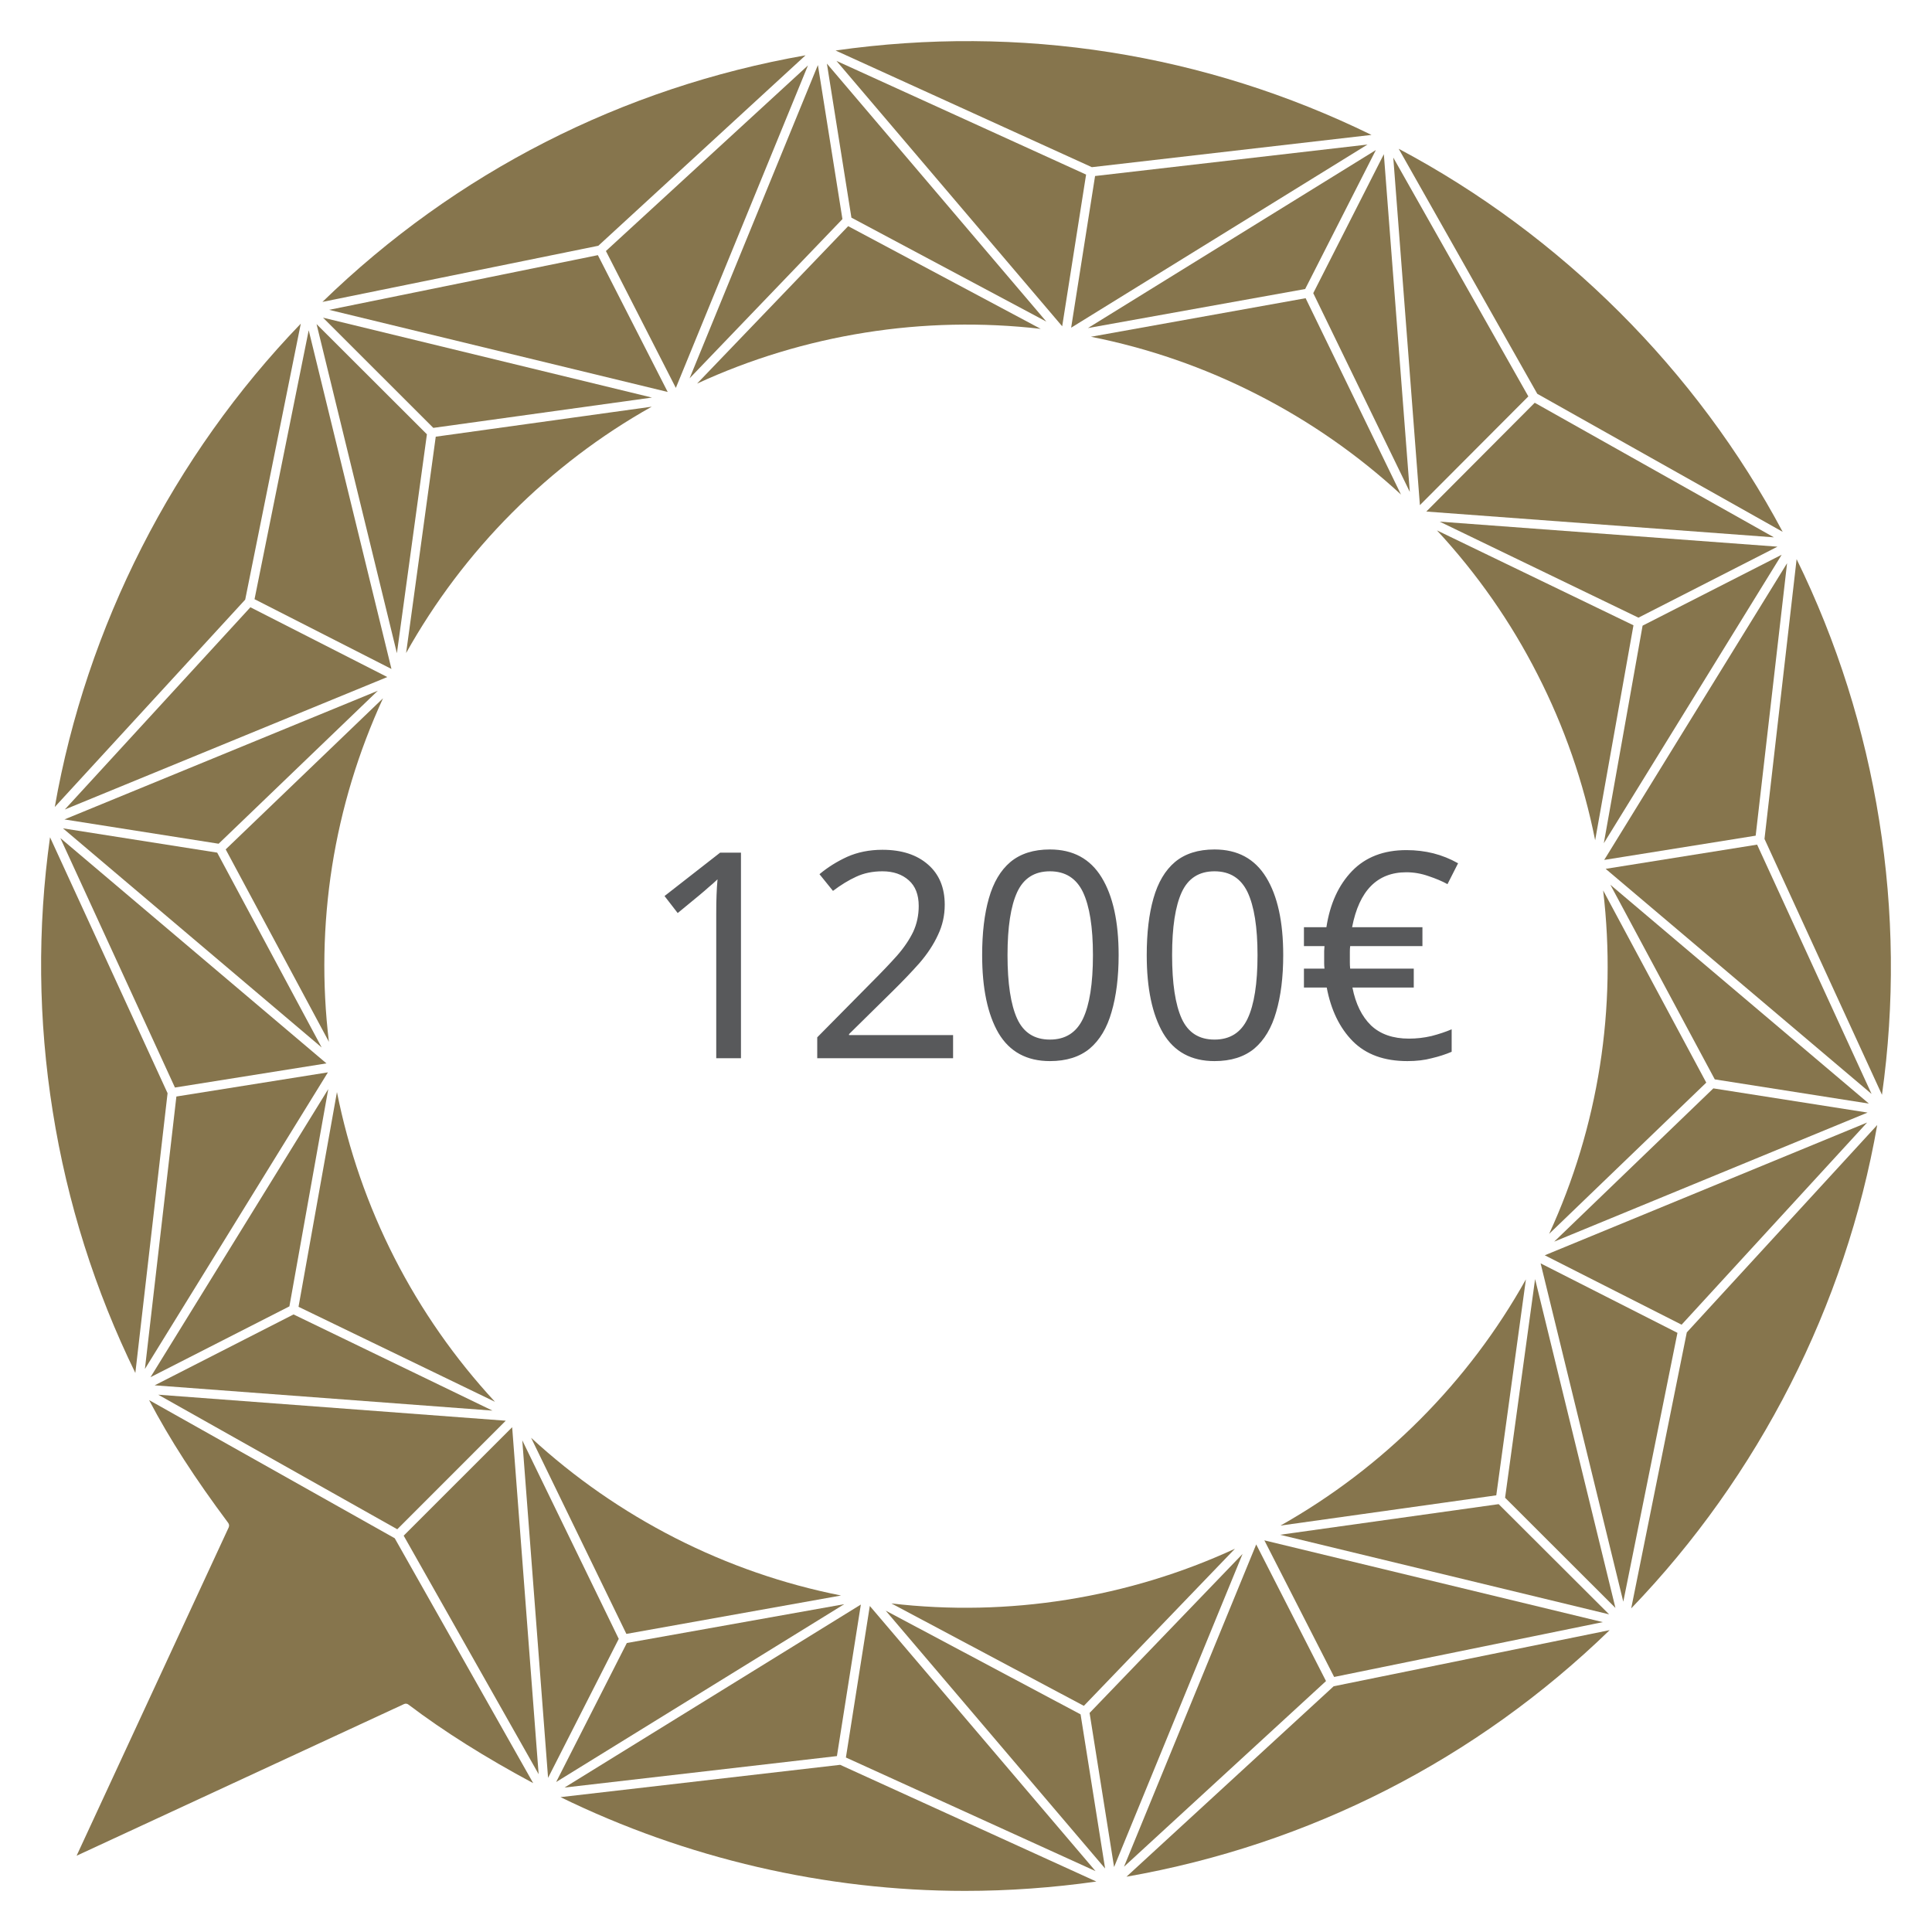
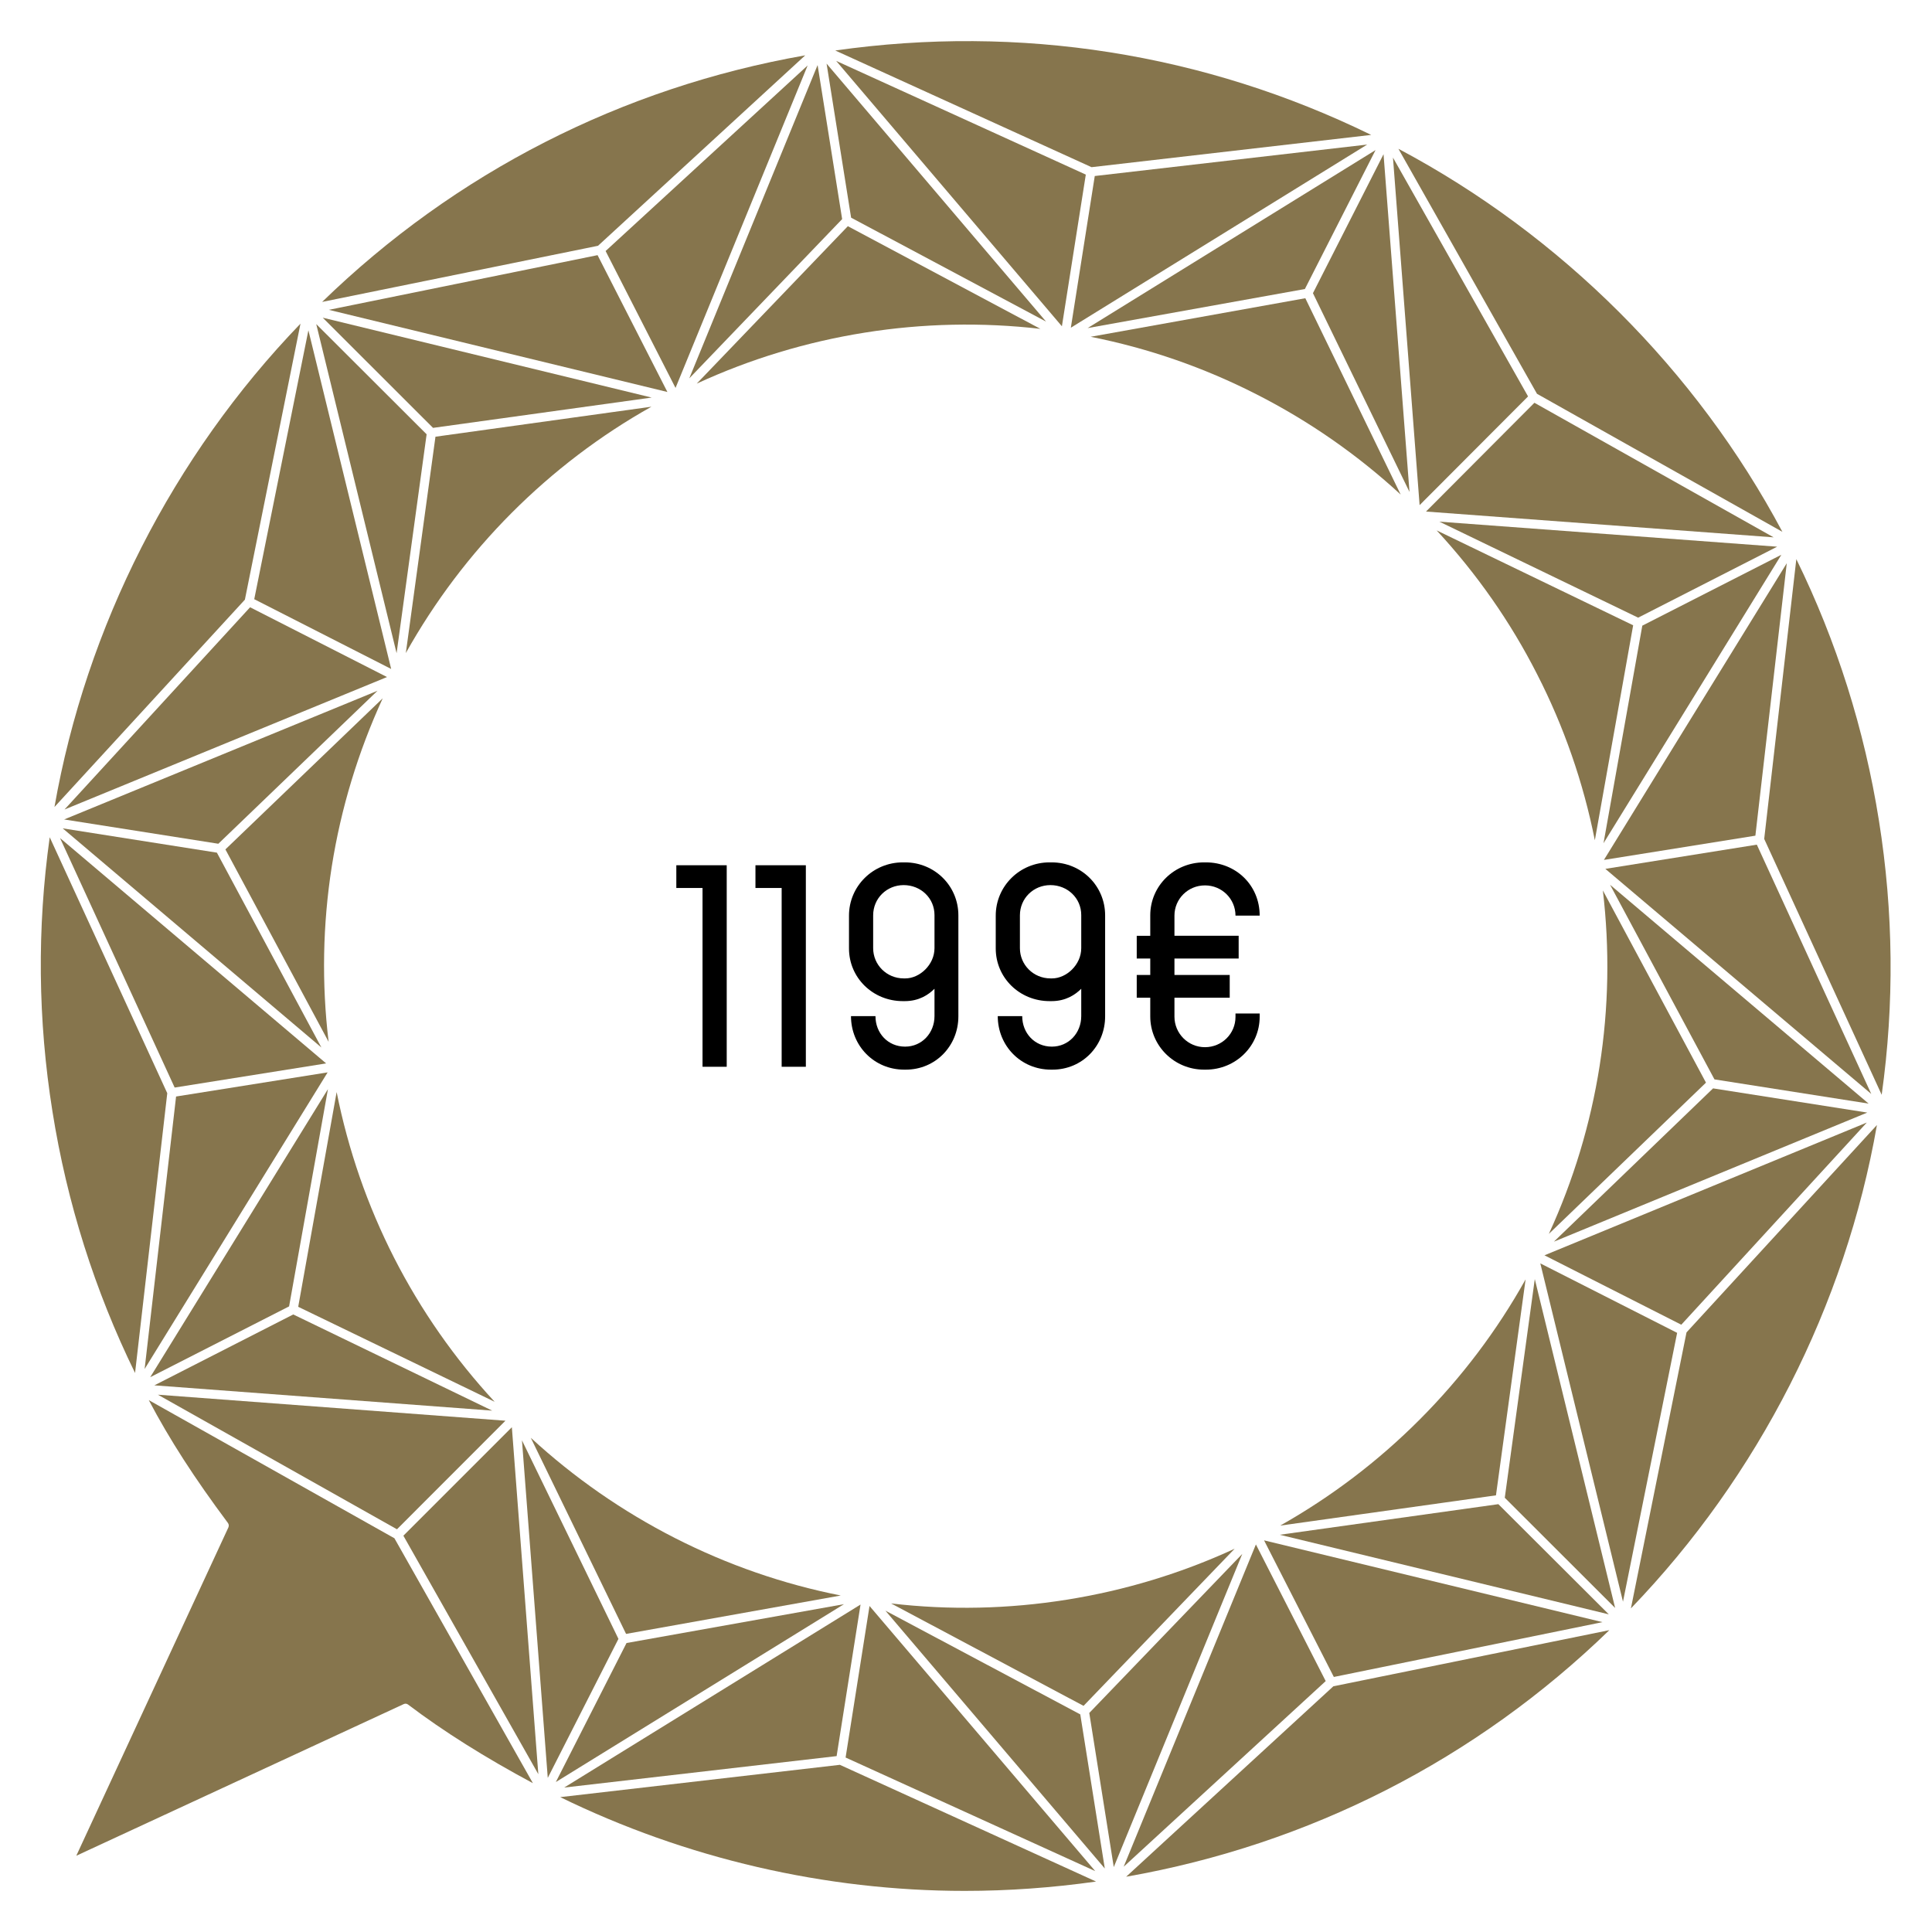
<svg xmlns="http://www.w3.org/2000/svg" version="1.1" id="Layer_1" x="0px" y="0px" width="94px" height="94px" viewBox="0 0 94 94" enable-background="new 0 0 94 94" xml:space="preserve">
  <g>
    <g>
-       <path fill="#86754D" d="M24.082,68.203l-9.546-4.616l-0.011-0.008l1.869-10.445c0.562,2.815,1.501,5.524,2.8,8.071    C20.497,63.754,22.137,66.1,24.082,68.203" />
-       <polygon fill="#86754D" points="24.919,69.44 26.207,86.322 19.641,74.717   " />
-       <path fill="#86754D" d="M30.476,79.496l-4.636-9.542c2.103,1.938,4.459,3.575,7.014,4.878c2.558,1.302,5.267,2.243,8.067,2.796    l-10.442,1.868H30.476z" />
-       <polygon fill="#86754D" points="25.411,70.078 30.105,79.738 26.666,86.501   " />
-       <polygon fill="#86754D" points="41.076,78.05 27.059,86.703 30.498,79.939   " />
-       <polygon fill="#86754D" points="41.884,78.068 40.728,85.39 40.72,85.441 27.466,86.972   " />
-       <path fill="#86754D" d="M53.342,91.545c-2.118,0.3-4.265,0.455-6.39,0.455c-6.78,0-13.566-1.575-19.681-4.562l13.606-1.572    L53.342,91.545z" />
-       <polygon fill="#86754D" points="42.32,78.137 53.302,91.038 41.157,85.51   " />
-       <polygon fill="#86754D" points="53.768,90.91 43.094,78.365 52.575,83.411   " />
-       <path fill="#86754D" d="M51.911,77.833c2.837-0.451,5.583-1.285,8.174-2.48l-7.351,7.644l-9.363-4.983    C46.204,78.347,49.084,78.285,51.911,77.833" />
-       <polygon fill="#86754D" points="60.456,75.606 54.205,90.84 53.013,83.342   " />
-       <polygon fill="#86754D" points="64.515,81.79 64.515,81.792 54.693,90.818 54.689,90.818 61.12,75.143   " />
-       <path fill="#86754D" d="M54.807,91.31l10.083-9.267h0.004l13.423-2.73C71.83,85.606,63.729,89.743,54.807,91.31" />
-       <polygon fill="#86754D" points="77.982,78.923 64.912,81.591 61.517,74.945   " />
-       <polygon fill="#86754D" points="78.29,78.545 62.28,74.673 72.916,73.183   " />
-       <path fill="#86754D" d="M74.242,62.246l-1.442,10.508l-10.498,1.472c2.485-1.402,4.769-3.135,6.791-5.164    C71.118,67.032,72.846,64.745,74.242,62.246" />
-       <polygon fill="#86754D" points="74.689,62.231 78.598,78.233 73.229,72.871   " />
-       <polygon fill="#86754D" points="81.615,64.849 78.98,77.929 74.958,61.468   " />
-       <polygon fill="#86754D" points="90.843,54.616 81.817,64.452 75.159,61.075   " />
-       <path fill="#86754D" d="M82.07,64.827l9.265-10.09c-1.535,8.776-5.76,17.074-11.97,23.518L82.07,64.827z" />
-       <polygon fill="#86754D" points="90.865,54.132 75.618,60.411 83.362,52.954   " />
-       <path fill="#86754D" d="M78,43.323l5.017,9.351l-0.007,0.007l-7.638,7.352c1.196-2.603,2.025-5.344,2.47-8.17    C78.286,49.041,78.337,46.175,78,43.323" />
-       <polygon fill="#86754D" points="90.931,53.695 83.436,52.517 83.432,52.517 78.352,43.048   " />
-       <polygon fill="#86754D" points="91.06,53.225 78.122,42.273 85.491,41.095   " />
-       <path fill="#86754D" d="M91.566,53.266l-5.716-12.449l1.563-13.612c1.964,4.008,3.314,8.283,4.02,12.724    C92.142,44.365,92.187,48.847,91.566,53.266" />
-       <polygon fill="#86754D" points="78.051,41.836 78.14,41.697 81.645,36.005 86.949,27.402 85.421,40.659 78.158,41.822   " />
-       <polygon fill="#86754D" points="86.685,26.991 86.578,27.167 78.033,41.026 79.919,30.441   " />
-       <path fill="#86754D" d="M69.914,25.806l9.561,4.617l-1.864,10.459c-0.562-2.815-1.502-5.523-2.805-8.07    C73.507,30.257,71.863,27.909,69.914,25.806" />
-       <polygon fill="#86754D" points="86.482,26.598 79.717,30.052 70.047,25.38   " />
-       <polygon fill="#86754D" points="86.31,26.144 69.396,24.889 74.671,19.596   " />
-       <path fill="#86754D" d="M68.053,7.239c7.906,4.198,14.494,10.772,18.682,18.637l-11.94-6.716L68.053,7.239z" />
-       <polygon fill="#86754D" points="74.359,19.288 69.084,24.577 67.789,7.668 74.359,19.284   " />
-       <polygon fill="#86754D" points="68.593,23.934 63.895,14.263 67.33,7.503   " />
-       <path fill="#86754D" d="M68.164,24.062c-2.103-1.938-4.46-3.578-7.014-4.877c-2.562-1.307-5.271-2.246-8.071-2.8l10.445-1.876    L68.164,24.062z" />
-       <polygon fill="#86754D" points="66.941,7.301 63.502,14.062 52.932,15.962   " />
-       <polygon fill="#86754D" points="66.534,7.033 52.116,15.944 53.28,8.564   " />
-       <path fill="#86754D" d="M40.654,2.457c8.971-1.277,17.955,0.136,26.075,4.107l-13.606,1.57L40.654,2.457z" />
-       <polygon fill="#86754D" points="52.843,8.494 51.68,15.875 40.698,2.963   " />
-       <polygon fill="#86754D" points="50.909,15.647 41.425,10.59 40.232,3.095   " />
-       <path fill="#86754D" d="M41.267,11.004L50.634,16c-2.834-0.327-5.718-0.268-8.541,0.183c-2.841,0.452-5.583,1.285-8.178,2.481    L41.267,11.004z" />
-       <polygon fill="#86754D" points="40.988,10.66 33.552,18.407 39.718,3.349 39.795,3.165   " />
-       <polygon fill="#86754D" points="29.481,12.212 39.311,3.183 32.884,18.869 32.88,18.869 29.481,12.215   " />
-       <path fill="#86754D" d="M39.193,2.691L29.11,11.958h-0.004l-13.418,2.731C22.17,8.395,30.27,4.258,39.193,2.691" />
-       <polygon fill="#86754D" points="32.487,19.071 16.014,15.075 29.089,12.414   " />
-       <polygon fill="#86754D" points="31.72,19.343 21.083,20.818 15.717,15.456   " />
-       <path fill="#86754D" d="M31.709,19.787c-2.492,1.398-4.772,3.134-6.801,5.167c-2.023,2.029-3.751,4.319-5.149,6.819l1.442-10.526    L31.709,19.787z" />
-       <polygon fill="#86754D" points="20.771,21.13 19.311,31.781 15.402,15.769   " />
-       <polygon fill="#86754D" points="15.02,16.069 19.046,32.548 12.384,29.153   " />
-       <path fill="#86754D" d="M14.635,15.746L11.93,29.175L2.665,39.264C4.203,30.489,8.424,22.19,14.635,15.746" />
-       <polygon fill="#86754D" points="12.183,29.546 18.844,32.941 3.154,39.385   " />
-       <polygon fill="#86754D" points="18.382,33.608 10.637,41.051 3.135,39.869   " />
-       <path fill="#86754D" d="M18.635,33.975c-1.196,2.606-2.03,5.344-2.478,8.177c-0.444,2.83-0.496,5.704-0.154,8.537l-5.022-9.363    L18.635,33.975z" />
-       <polygon fill="#86754D" points="10.567,41.484 15.651,50.964 3.065,40.303   " />
-       <polygon fill="#86754D" points="15.883,51.738 8.512,52.913 2.937,40.776   " />
-       <path fill="#86754D" d="M2.434,40.736l5.719,12.453L6.585,66.8c-1.959-4.007-3.314-8.283-4.019-12.724    C1.858,49.639,1.814,45.15,2.434,40.736" />
-       <polygon fill="#86754D" points="15.952,52.179 7.051,66.606 8.582,53.35 15.952,52.175   " />
-       <polygon fill="#86754D" points="24.607,69.124 19.329,74.405 7.698,67.858   " />
-       <polygon fill="#86754D" points="23.96,68.632 7.525,67.402 14.282,63.953   " />
-       <polygon fill="#86754D" points="15.971,52.99 14.081,63.56 7.323,67.006   " />
-       <path fill="#86754D" d="M25.943,86.758c-2.308-1.236-4.349-2.518-6.067-3.82c-0.062-0.052-0.151-0.063-0.224-0.025L3.727,90.289    l7.399-15.972c0.033-0.074,0.026-0.159-0.025-0.224c-1.623-2.176-2.831-4.044-3.847-5.972l11.951,6.721L25.943,86.758z" />
+       <path d="M32.906,42.098h2.452v9.805h-1.177v-8.699h-1.275V42.098z" />
+       <path d="M36.756,42.098h2.452v9.805h-1.177v-8.699h-1.275V42.098z" />
+       <path d="M45.467,48.107c-0.294,0.294-0.756,0.602-1.443,0.602h-0.098c-1.457,0-2.619-1.134-2.619-2.563v-1.597    c0-1.429,1.163-2.591,2.619-2.591h0.098c1.457,0,2.605,1.148,2.605,2.577v4.917c0,1.429-1.106,2.591-2.563,2.591h-0.07    c-1.471,0-2.592-1.163-2.592-2.605h1.191c0,0.827,0.602,1.485,1.443,1.485c0.812,0,1.429-0.658,1.429-1.485V48.107z     M45.467,46.132v-1.611c0-0.827-0.672-1.457-1.499-1.457c-0.826,0-1.485,0.645-1.485,1.471v1.597c0,0.812,0.659,1.471,1.485,1.471    h0.084C44.739,47.603,45.467,46.945,45.467,46.132z" />
+       <path d="M52.607,48.107c-0.294,0.294-0.756,0.602-1.443,0.602h-0.098c-1.457,0-2.619-1.134-2.619-2.563v-1.597    c0-1.429,1.163-2.591,2.619-2.591h0.098c1.457,0,2.605,1.148,2.605,2.577v4.917c0,1.429-1.106,2.591-2.563,2.591h-0.07    c-1.471,0-2.591-1.163-2.591-2.605h1.19c0,0.827,0.603,1.485,1.443,1.485c0.812,0,1.429-0.658,1.429-1.485V48.107z M52.607,46.132    v-1.611c0-0.827-0.672-1.457-1.499-1.457c-0.826,0-1.485,0.645-1.485,1.471v1.597c0,0.812,0.659,1.471,1.485,1.471h0.084    C51.879,47.603,52.607,46.945,52.607,46.132z" />
+       <path d="M60.266,46.636h-3.124v0.799h2.689v1.106h-2.689v0.924c0,0.812,0.658,1.485,1.485,1.485c0.826,0,1.485-0.658,1.485-1.471    v-0.168h1.177v0.154c0,1.429-1.163,2.578-2.62,2.578h-0.084c-1.457,0-2.62-1.163-2.62-2.591v-0.911h-0.658v-1.106h0.658v-0.799    h-0.658V45.53h0.658v-0.995c0-1.429,1.163-2.577,2.62-2.577h0.084c1.457,0,2.62,1.106,2.62,2.591h-1.177    c0-0.812-0.659-1.471-1.485-1.471c-0.827,0-1.485,0.658-1.485,1.471v0.98h3.124V46.636z" />
    </g>
-     <text transform="matrix(1 0 0 1 31.0825 51.4863)" fill="#58595B" font-family="'Decima'" font-size="14">1200€</text>
+     <g>
+       <path fill="#86754D" d="M24.067,68.203l-9.546-4.616l-0.011-0.008l1.869-10.445c0.562,2.815,1.501,5.524,2.8,8.071    C20.482,63.755,22.122,66.101,24.067,68.203" />
+       <polygon fill="#86754D" points="24.904,69.441 26.192,86.322 19.626,74.718   " />
+       <path fill="#86754D" d="M30.461,79.496l-4.636-9.542c2.103,1.938,4.459,3.575,7.014,4.878c2.558,1.302,5.267,2.243,8.067,2.796    l-10.442,1.868H30.461z" />
+       <polygon fill="#86754D" points="25.396,70.078 30.09,79.738 26.651,86.502   " />
+       <polygon fill="#86754D" points="41.062,78.05 27.044,86.704 30.483,79.94   " />
+       <polygon fill="#86754D" points="41.869,78.068 40.713,85.391 40.706,85.442 27.451,86.972   " />
+       <path fill="#86754D" d="M53.328,91.545C51.21,91.846,49.062,92,46.938,92c-6.78,0-13.566-1.575-19.681-4.562l13.606-1.572    L53.328,91.545z" />
+       <polygon fill="#86754D" points="42.306,78.138 53.288,91.038 41.142,85.511   " />
+       <polygon fill="#86754D" points="53.753,90.91 43.08,78.366 52.56,83.412   " />
+       <path fill="#86754D" d="M51.896,77.833c2.837-0.451,5.583-1.285,8.174-2.48l-7.351,7.644l-9.363-4.983    C46.189,78.348,49.07,78.285,51.896,77.833" />
+       <polygon fill="#86754D" points="60.441,75.606 54.19,90.841 52.998,83.343   " />
+       <polygon fill="#86754D" points="64.5,81.79 64.5,81.793 54.678,90.818 54.674,90.818 61.105,75.144   " />
+       <path fill="#86754D" d="M54.792,91.311l10.083-9.267h0.004l13.423-2.73C71.815,85.607,63.715,89.743,54.792,91.311" />
+       <polygon fill="#86754D" points="77.967,78.924 64.897,81.591 61.502,74.945   " />
+       <polygon fill="#86754D" points="78.275,78.545 62.265,74.673 72.901,73.184   " />
+       <path fill="#86754D" d="M74.227,62.247l-1.442,10.508l-10.498,1.472c2.485-1.402,4.769-3.135,6.791-5.164    C71.104,67.032,72.832,64.746,74.227,62.247" />
+       <polygon fill="#86754D" points="74.674,62.232 78.583,78.234 73.214,72.872   " />
+       <polygon fill="#86754D" points="81.6,64.849 78.965,77.929 74.943,61.469   " />
+       <polygon fill="#86754D" points="90.828,54.617 81.802,64.453 75.145,61.076   " />
+       <path fill="#86754D" d="M82.056,64.827l9.265-10.09c-1.535,8.776-5.76,17.074-11.97,23.518L82.056,64.827z" />
+       <polygon fill="#86754D" points="90.851,54.132 75.604,60.412 83.348,52.954   " />
+       <path fill="#86754D" d="M77.986,43.324l5.017,9.351l-0.007,0.007l-7.638,7.352c1.196-2.603,2.025-5.344,2.47-8.17    C78.271,49.042,78.323,46.175,77.986,43.324" />
+       <polygon fill="#86754D" points="90.916,53.695 83.421,52.518 83.417,52.518 78.337,43.048   " />
+       <polygon fill="#86754D" points="91.045,53.225 78.107,42.274 85.477,41.096   " />
+       <path fill="#86754D" d="M91.552,53.266l-5.716-12.449l1.563-13.612c1.964,4.008,3.314,8.283,4.02,12.724    C92.127,44.366,92.172,48.847,91.552,53.266" />
+       <polygon fill="#86754D" points="78.037,41.837 78.125,41.698 81.63,36.005 86.934,27.403 85.407,40.659 78.143,41.822   " />
+       <polygon fill="#86754D" points="86.67,26.992 86.563,27.167 78.018,41.026 79.905,30.441   " />
+       <path fill="#86754D" d="M69.899,25.806l9.561,4.617l-1.864,10.459c-0.562-2.815-1.502-5.523-2.805-8.07    C73.493,30.258,71.848,27.91,69.899,25.806" />
+       <polygon fill="#86754D" points="86.467,26.599 79.703,30.052 70.032,25.381   " />
+       <polygon fill="#86754D" points="86.295,26.144 69.382,24.889 74.656,19.597   " />
+       <path fill="#86754D" d="M68.039,7.239c7.906,4.198,14.494,10.772,18.682,18.637l-11.94-6.716L68.039,7.239z" />
+       <polygon fill="#86754D" points="74.345,19.289 69.07,24.577 67.774,7.668 74.345,19.285   " />
+       <polygon fill="#86754D" points="68.578,23.935 63.88,14.264 67.315,7.503   " />
+       <path fill="#86754D" d="M68.149,24.063c-2.103-1.938-4.46-3.578-7.014-4.877c-2.562-1.307-5.271-2.246-8.071-2.8l10.445-1.876    L68.149,24.063z" />
+       <polygon fill="#86754D" points="66.926,7.302 63.488,14.062 52.917,15.963   " />
+       <polygon fill="#86754D" points="66.519,7.034 52.101,15.945 53.265,8.564   " />
+       <path fill="#86754D" d="M40.639,2.457C49.61,1.18,58.594,2.593,66.714,6.564l-13.606,1.57L40.639,2.457z" />
+       <polygon fill="#86754D" points="52.829,8.495 51.666,15.875 40.684,2.963   " />
+       <polygon fill="#86754D" points="50.895,15.647 41.41,10.59 40.217,3.096   " />
+       <path fill="#86754D" d="M41.252,11.005L50.619,16c-2.834-0.327-5.718-0.268-8.541,0.183c-2.841,0.452-5.583,1.285-8.178,2.481    L41.252,11.005z" />
+       <polygon fill="#86754D" points="40.974,10.66 33.537,18.408 39.704,3.349 39.78,3.166   " />
+       <polygon fill="#86754D" points="29.467,12.212 39.296,3.184 32.869,18.87 32.865,18.87 29.467,12.216   " />
+       <path fill="#86754D" d="M39.178,2.692l-10.083,9.267h-0.004L15.673,14.69C22.156,8.396,30.255,4.259,39.178,2.692" />
+       <polygon fill="#86754D" points="32.472,19.072 16,15.075 29.074,12.414   " />
+       <polygon fill="#86754D" points="31.705,19.343 21.069,20.818 15.703,15.457   " />
+       <path fill="#86754D" d="M31.695,19.788c-2.492,1.398-4.772,3.134-6.801,5.167c-2.023,2.029-3.751,4.319-5.149,6.819l1.442-10.526    L31.695,19.788z" />
+       <polygon fill="#86754D" points="20.757,21.13 19.296,31.781 15.387,15.769   " />
+       <polygon fill="#86754D" points="15.005,16.07 19.032,32.548 12.37,29.153   " />
+       <path fill="#86754D" d="M14.62,15.747l-2.705,13.429L2.65,39.264C4.188,30.49,8.41,22.191,14.62,15.747" />
+       <polygon fill="#86754D" points="12.168,29.546 18.83,32.941 3.139,39.386   " />
+       <polygon fill="#86754D" points="18.367,33.609 10.623,41.052 3.121,39.87   " />
+       <path fill="#86754D" d="M18.621,33.976c-1.196,2.606-2.03,5.344-2.478,8.177c-0.444,2.83-0.496,5.704-0.154,8.537l-5.022-9.363    L18.621,33.976z" />
+       <polygon fill="#86754D" points="10.553,41.485 15.637,50.965 3.051,40.303   " />
+       <polygon fill="#86754D" points="15.868,51.739 8.498,52.914 2.922,40.776   " />
+       <path fill="#86754D" d="M2.419,40.736l5.719,12.453L6.571,66.801c-1.959-4.007-3.314-8.283-4.019-12.724    C1.843,49.64,1.799,45.151,2.419,40.736" />
+       <polygon fill="#86754D" points="15.938,52.18 7.037,66.607 8.567,53.35 15.938,52.176   " />
+       <polygon fill="#86754D" points="24.592,69.124 19.314,74.406 7.683,67.858   " />
+       <polygon fill="#86754D" points="23.946,68.633 7.51,67.403 14.268,63.954   " />
+       <polygon fill="#86754D" points="15.956,52.991 14.066,63.561 7.309,67.006   " />
+       <path fill="#86754D" d="M25.928,86.759c-2.308-1.236-4.349-2.518-6.067-3.82c-0.062-0.052-0.151-0.063-0.224-0.025L3.712,90.29    l7.399-15.972c0.033-0.074,0.026-0.159-0.025-0.224c-1.623-2.176-2.831-4.044-3.847-5.972l11.951,6.721L25.928,86.759z" />
+     </g>
  </g>
</svg>
